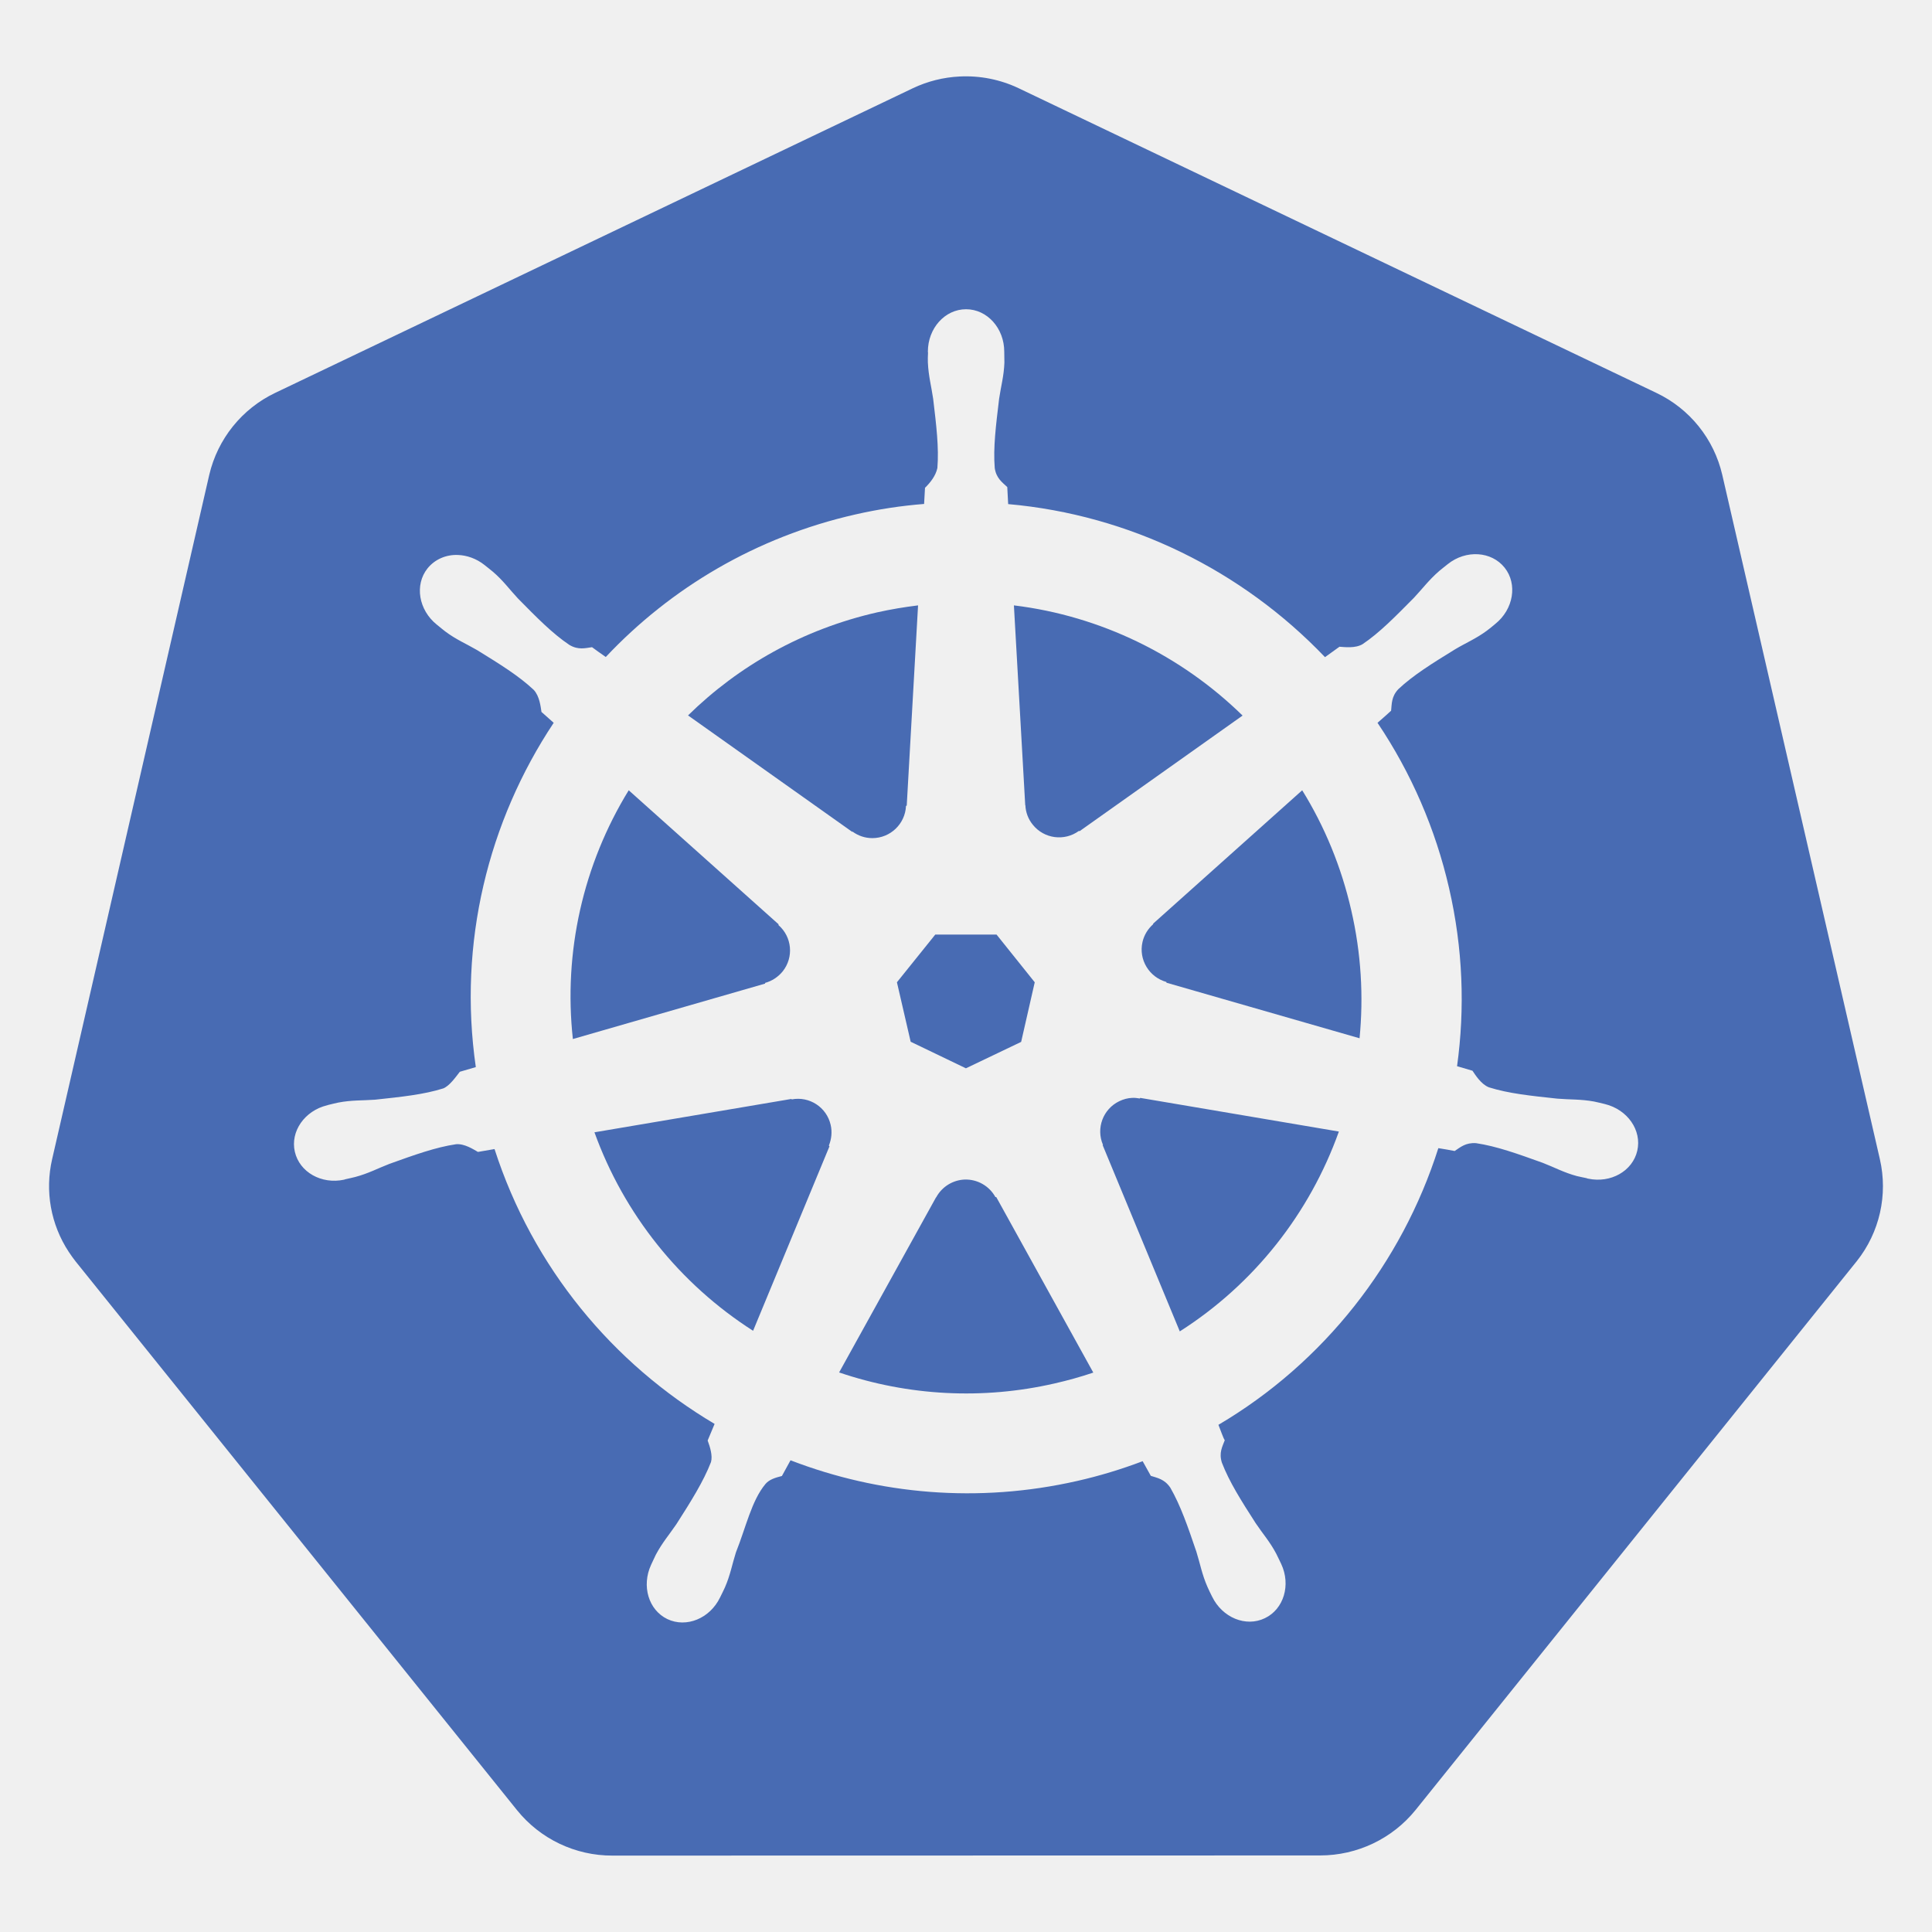
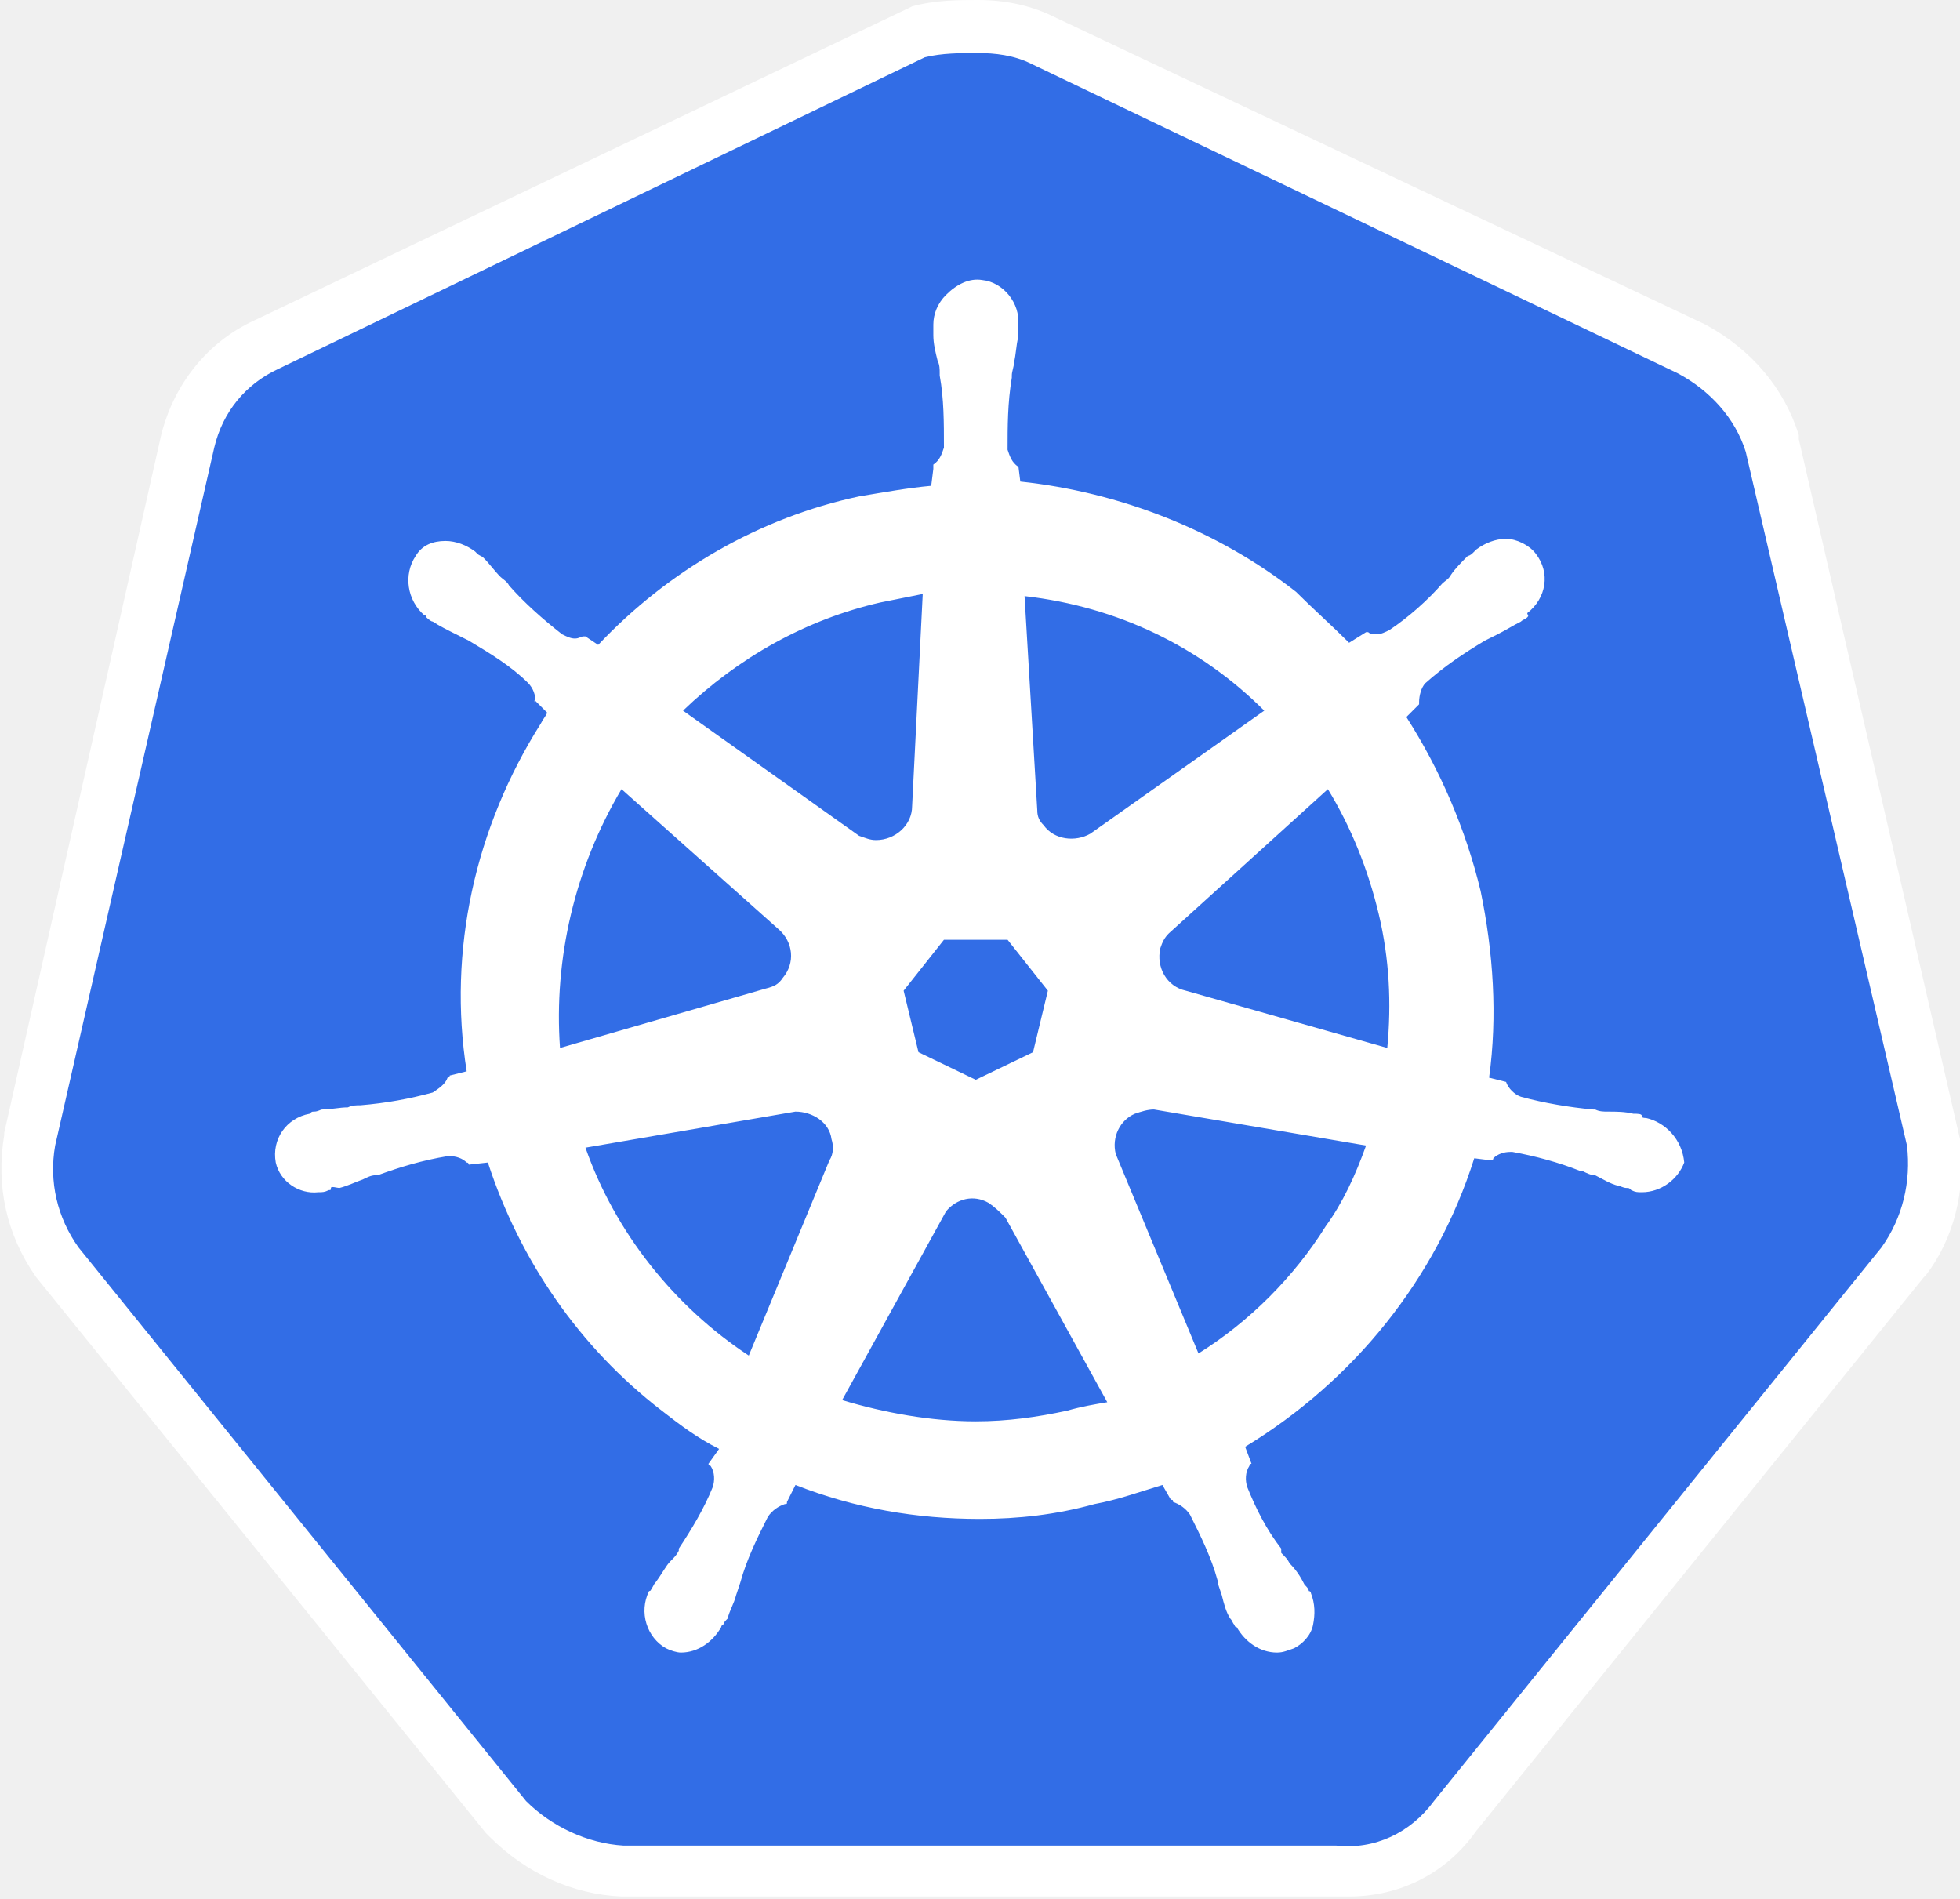
- <svg xmlns="http://www.w3.org/2000/svg" viewBox="0 0 128 128">
-   <g fill="#486bb3">
-     <path d="M56.484 55.098c.37.27.82.43 1.31.43 1.2 0 2.18-.95 2.23-2.13l.05-.03.75-13.26c-.9.11-1.8.26-2.7.46-4.93 1.12-9.2 3.55-12.54 6.83l10.87 7.71.03-.01zM55.034 74.528a2.218 2.218 0 00-2.58-1.69l-.02-.03-13.05 2.21a26.15 26.15 0 0010.51 13.15l5.06-12.22-.04-.05c.17-.42.23-.89.12-1.37zM50.694 65.118c.44-.12.85-.38 1.16-.76.75-.94.62-2.29-.28-3.07l.01-.05-9.93-8.88a26.07 26.07 0 00-3.7 16.48l12.73-3.67.01-.05zM60.334 69.018l3.66 1.76 3.66-1.75.9-3.95-2.53-3.16h-4.06l-2.54 3.16zM67.934 53.348c.02.46.18.91.49 1.29.75.94 2.1 1.11 3.06.41l.04.02 10.8-7.66c-4.08-3.99-9.4-6.6-15.15-7.3l.75 13.24h.01zM75.514 72.778c-.17-.03-.34-.05-.51-.04-.29.01-.58.09-.85.22a2.23 2.23 0 00-1.08 2.89l-.02.02 5.11 12.34c4.93-3.14 8.61-7.83 10.54-13.24l-13.16-2.23-.03.04zM65.954 79.318a2.246 2.246 0 00-2.04-1.17c-.77.03-1.5.46-1.89 1.18h-.01l-6.42 11.6a26.16 26.16 0 0014.27.73c.88-.2 1.74-.44 2.57-.72l-6.43-11.63h-.05z" />
-     <path d="M124.544 76.788l-10.44-45.33a8.012 8.012 0 00-4.37-5.43l-42.24-20.18a8.157 8.157 0 00-3.92-.78 8.15 8.15 0 00-3.1.78l-42.24 20.18a8.055 8.055 0 00-4.37 5.43l-10.41 45.34a7.92 7.92 0 001.1 6.14c.14.22.3.43.46.64l29.24 36.35a8.087 8.087 0 006.32 3.01l46.89-.01c2.46 0 4.78-1.11 6.32-3.01l29.23-36.36a7.981 7.981 0 001.53-6.77zm-16.07-.55c-.31 1.35-1.76 2.17-3.26 1.85-.01 0-.03 0-.04-.01-.02 0-.03-.01-.05-.02-.21-.05-.47-.09-.65-.14-.86-.23-1.49-.58-2.27-.88-1.67-.6-3.06-1.1-4.41-1.3-.69-.05-1.04.27-1.42.52-.18-.04-.75-.14-1.08-.19-2.42 7.61-7.58 14.21-14.57 18.33.12.29.33.91.42 1.02-.16.43-.4.83-.19 1.49.49 1.27 1.28 2.52 2.24 4.01.46.69.94 1.22 1.36 2.02.1.19.23.48.33.68.65 1.39.17 2.99-1.08 3.59-1.26.61-2.82-.03-3.5-1.43-.1-.2-.23-.46-.31-.65-.36-.82-.48-1.52-.73-2.32-.57-1.68-1.05-3.07-1.73-4.25-.39-.57-.86-.64-1.29-.78-.08-.14-.38-.69-.54-.97-1.4.53-2.84.97-4.34 1.31-6.56 1.49-13.13.89-18.99-1.37l-.57 1.04c-.43.11-.84.23-1.09.53-.92 1.1-1.29 2.86-1.96 4.54-.25.79-.37 1.5-.73 2.32-.08.19-.22.45-.31.64v.01l-.01.01c-.67 1.39-2.23 2.03-3.49 1.43-1.25-.6-1.72-2.2-1.08-3.59.1-.2.22-.49.32-.68.42-.79.89-1.33 1.36-2.02.96-1.5 1.8-2.84 2.29-4.11.12-.42-.06-1-.22-1.43l.46-1.1c-6.73-3.99-12.04-10.34-14.58-18.21l-1.1.19c-.3-.17-.89-.56-1.45-.51-1.35.2-2.74.7-4.41 1.3-.78.3-1.4.64-2.27.87-.18.05-.44.1-.65.15-.02 0-.03.01-.05.02-.01 0-.03 0-.04.01-1.5.32-2.95-.5-3.26-1.85-.31-1.35.65-2.72 2.14-3.08.01 0 .03-.01.04-.01.01 0 .01 0 .02-.01.21-.05.48-.12.68-.16.88-.17 1.6-.13 2.43-.19 1.77-.19 3.23-.34 4.53-.75.41-.17.81-.74 1.09-1.1l1.06-.31c-1.19-8.22.82-16.28 5.16-22.81l-.81-.72c-.05-.32-.12-1.04-.51-1.46-.99-.93-2.25-1.71-3.76-2.64-.72-.42-1.38-.69-2.1-1.23-.15-.11-.36-.29-.52-.42-.01-.01-.03-.02-.04-.03-1.21-.97-1.49-2.64-.62-3.73.49-.61 1.24-.92 2.01-.89.6.02 1.23.24 1.76.66.17.14.41.32.56.45.68.58 1.09 1.16 1.66 1.77 1.25 1.27 2.28 2.32 3.41 3.08.59.35 1.05.21 1.5.15.15.11.63.46.91.65 4.3-4.57 9.96-7.95 16.52-9.44 1.53-.35 3.05-.58 4.57-.7l.06-1.07c.34-.33.71-.79.82-1.31.11-1.36-.07-2.82-.28-4.59-.12-.82-.31-1.51-.35-2.4-.01-.18 0-.44.01-.65 0-.02-.01-.05-.01-.07 0-1.55 1.13-2.81 2.53-2.81s2.53 1.26 2.53 2.81c0 .22.01.52.01.72-.03.89-.23 1.58-.35 2.4-.21 1.76-.4 3.23-.29 4.59.1.68.5.95.83 1.26.01.18.04.79.06 1.13 8.04.71 15.5 4.39 20.99 10.14l.96-.69c.33.02 1.04.12 1.53-.17 1.13-.76 2.16-1.82 3.41-3.08.57-.61.99-1.18 1.67-1.77.15-.13.39-.31.56-.45 1.21-.97 2.9-.86 3.77.23s.59 2.76-.62 3.73c-.17.14-.39.33-.56.45-.72.53-1.38.8-2.1 1.23-1.51.93-2.77 1.71-3.76 2.64-.47.5-.43.98-.48 1.43-.14.13-.63.57-.9.8a32.75 32.75 0 014.74 10.95c.92 3.99 1.06 7.97.53 11.8l1.02.3c.18.26.56.89 1.09 1.1 1.3.41 2.76.56 4.53.75.83.07 1.55.03 2.43.19.21.04.52.12.73.17 1.5.37 2.45 1.74 2.14 3.09z" />
-     <path d="M86.274 52.358l-9.88 8.84.01.03c-.34.3-.6.7-.71 1.18-.27 1.17.44 2.33 1.58 2.65l.01.05 12.79 3.68c.27-2.76.11-5.62-.55-8.48-.66-2.89-1.77-5.56-3.25-7.95z" />
+ <svg xmlns="http://www.w3.org/2000/svg" version="1.1" id="Layer_1" x="0px" y="0px" viewBox="0 0 92.4 89.5" style="enable-background:new 0 0 92.4 89.5;" xml:space="preserve">
+   <style type="text/css">
+   .st0{fill:#FFFFFF;}
+ 	.st1{fill:#326DE6;}
+  </style>
+   <g>
+     <g>
+       <path class="st0" d="M92.4,53.7l-7.6-33l0-0.2c-0.7-2.2-2.2-4-4.4-5.2L49.7,0.8c-1-0.5-2.2-0.8-3.6-0.8c-0.9,0-2,0-3.1,0.3    l-0.2,0.1L12,15.1c-2.2,1-3.8,3-4.4,5.4L0.2,53.4l0,0.1c-0.4,2.4,0.1,4.7,1.5,6.7l21.2,26.2l0.2,0.2c1.7,1.7,3.9,2.7,6.2,2.8    l33.6,0c0.2,0,0.4,0,0.7,0c2.4,0,4.6-1.1,6-3.1l21.1-26.1l0.1-0.1C92.1,58.4,92.7,56.1,92.4,53.7z">
+    </path>
+     </g>
+     <path class="st1" d="M82.3,21.3c-0.5-1.6-1.7-2.9-3.2-3.7L48.6,3c-0.8-0.4-1.7-0.5-2.5-0.5s-1.7,0-2.5,0.2L13.1,17.4   c-1.5,0.7-2.6,2-3,3.7L2.6,54c-0.3,1.7,0.1,3.4,1.1,4.8l21.1,26.1c1.2,1.2,2.9,2,4.6,2.1H63c1.8,0.2,3.5-0.6,4.6-2.1l21.1-26.1   c1-1.4,1.4-3.1,1.2-4.8L82.3,21.3z">
+   </path>
+     <path class="st0" d="M77.6,52.7L77.6,52.7c-0.1,0-0.2,0-0.2-0.1s-0.2-0.1-0.4-0.1c-0.4-0.1-0.8-0.1-1.2-0.1c-0.2,0-0.4,0-0.6-0.1   h-0.1c-1.1-0.1-2.3-0.3-3.4-0.6c-0.3-0.1-0.6-0.4-0.7-0.7c0.1,0,0,0,0,0l0,0l-0.8-0.2c0.4-2.9,0.2-5.9-0.4-8.8   c-0.7-2.9-1.9-5.7-3.5-8.2l0.6-0.6l0,0v-0.1c0-0.3,0.1-0.7,0.3-0.9c0.9-0.8,1.8-1.4,2.8-2l0,0c0.2-0.1,0.4-0.2,0.6-0.3   c0.4-0.2,0.7-0.4,1.1-0.6c0.1-0.1,0.2-0.1,0.3-0.2s0-0.1,0-0.2l0,0c0.9-0.7,1.1-1.9,0.4-2.8c-0.3-0.4-0.9-0.7-1.4-0.7   s-1,0.2-1.4,0.5l0,0L69.5,26c-0.1,0.1-0.2,0.2-0.3,0.2c-0.3,0.3-0.6,0.6-0.8,0.9c-0.1,0.2-0.3,0.3-0.4,0.4l0,0   c-0.7,0.8-1.6,1.6-2.5,2.2c-0.2,0.1-0.4,0.2-0.6,0.2c-0.1,0-0.3,0-0.4-0.1h-0.1l-0.8,0.5c-0.8-0.8-1.7-1.6-2.5-2.4   c-3.7-2.9-8.3-4.7-13-5.2L48,21.9l0,0l0,0.1c-0.3-0.2-0.4-0.5-0.5-0.8c0-1.1,0-2.2,0.2-3.4v-0.1c0-0.2,0.1-0.4,0.1-0.6   c0.1-0.4,0.1-0.8,0.2-1.2v-0.6l0,0c0.1-1-0.7-2-1.7-2.1c-0.6-0.1-1.2,0.2-1.7,0.7c-0.4,0.4-0.6,0.9-0.6,1.4l0,0v0.5   c0,0.4,0.1,0.8,0.2,1.2c0.1,0.2,0.1,0.4,0.1,0.6v0.1c0.2,1.1,0.2,2.2,0.2,3.4c-0.1,0.3-0.2,0.6-0.5,0.8v0.2l0,0l-0.1,0.8   c-1.1,0.1-2.2,0.3-3.4,0.5c-4.7,1-9,3.5-12.3,7L27.6,30h-0.1c-0.1,0-0.2,0.1-0.4,0.1c-0.2,0-0.4-0.1-0.6-0.2   c-0.9-0.7-1.8-1.5-2.5-2.3l0,0c-0.1-0.2-0.3-0.3-0.4-0.4c-0.3-0.3-0.5-0.6-0.8-0.9c-0.1-0.1-0.2-0.1-0.3-0.2S22.4,26,22.4,26l0,0   c-0.4-0.3-0.9-0.5-1.4-0.5c-0.6,0-1.1,0.2-1.4,0.7C19,27.1,19.2,28.3,20,29l0,0c0.1,0,0.1,0.1,0.1,0.1s0.2,0.2,0.3,0.2   c0.3,0.2,0.7,0.4,1.1,0.6c0.2,0.1,0.4,0.2,0.6,0.3l0,0c1,0.6,2,1.2,2.8,2c0.2,0.2,0.4,0.6,0.3,0.9V33l0,0l0.6,0.6   c-0.1,0.2-0.2,0.3-0.3,0.5C22.4,39,21.1,44.8,22,50.5l-0.8,0.2l0,0c0,0.1-0.1,0.1-0.1,0.1c-0.1,0.3-0.4,0.5-0.7,0.7   c-1.1,0.3-2.2,0.5-3.4,0.6l0,0c-0.2,0-0.4,0-0.6,0.1c-0.4,0-0.8,0.1-1.2,0.1c-0.1,0-0.2,0.1-0.4,0.1c-0.1,0-0.1,0-0.2,0.1l0,0   c-1.1,0.2-1.8,1.2-1.6,2.3l0,0c0.2,0.9,1.1,1.5,2,1.4c0.2,0,0.3,0,0.5-0.1l0,0c0.1,0,0.1,0,0.1-0.1s0.3,0,0.4,0   c0.4-0.1,0.8-0.3,1.1-0.4c0.2-0.1,0.4-0.2,0.6-0.2h0.1c1.1-0.4,2.1-0.7,3.3-0.9h0.1c0.3,0,0.6,0.1,0.8,0.3c0.1,0,0.1,0.1,0.1,0.1   l0,0l0.9-0.1c1.5,4.6,4.3,8.7,8.2,11.7c0.9,0.7,1.7,1.3,2.7,1.8L33.4,69l0,0c0,0.1,0.1,0.1,0.1,0.1c0.2,0.3,0.2,0.7,0.1,1   c-0.4,1-1,2-1.6,2.9v0.1c-0.1,0.2-0.2,0.3-0.4,0.5s-0.4,0.6-0.7,1c-0.1,0.1-0.1,0.2-0.2,0.3c0,0,0,0.1-0.1,0.1l0,0   c-0.5,1-0.1,2.2,0.8,2.7c0.2,0.1,0.5,0.2,0.7,0.2c0.8,0,1.5-0.5,1.9-1.2l0,0c0,0,0-0.1,0.1-0.1c0-0.1,0.1-0.2,0.2-0.3   c0.1-0.4,0.3-0.7,0.4-1.1l0.2-0.6l0,0c0.3-1.1,0.8-2.1,1.3-3.1c0.2-0.3,0.5-0.5,0.8-0.6c0.1,0,0.1,0,0.1-0.1l0,0l0.4-0.8   c2.8,1.1,5.7,1.6,8.7,1.6c1.8,0,3.6-0.2,5.4-0.7c1.1-0.2,2.2-0.6,3.2-0.9l0.4,0.7l0,0c0.1,0,0.1,0,0.1,0.1c0.3,0.1,0.6,0.3,0.8,0.6   c0.5,1,1,2,1.3,3.1v0.1l0.2,0.6c0.1,0.4,0.2,0.8,0.4,1.1c0.1,0.1,0.1,0.2,0.2,0.3c0,0,0,0.1,0.1,0.1l0,0c0.4,0.7,1.1,1.2,1.9,1.2   c0.3,0,0.5-0.1,0.8-0.2c0.4-0.2,0.8-0.6,0.9-1.1c0.1-0.5,0.1-1-0.1-1.5l0,0c0-0.1-0.1-0.1-0.1-0.1c0-0.1-0.1-0.2-0.2-0.3   c-0.2-0.4-0.4-0.7-0.7-1c-0.1-0.2-0.2-0.3-0.4-0.5V73c-0.7-0.9-1.2-1.9-1.6-2.9c-0.1-0.3-0.1-0.7,0.1-1C58.9,69,59,69,59,69l0,0   l-0.3-0.8c5.1-3.1,9-7.9,10.8-13.6l0.8,0.1l0,0c0.1,0,0.1-0.1,0.1-0.1c0.2-0.2,0.5-0.3,0.8-0.3h0.1c1.1,0.2,2.2,0.5,3.2,0.9h0.1   c0.2,0.1,0.4,0.2,0.6,0.2c0.4,0.2,0.7,0.4,1.1,0.5c0.1,0,0.2,0.1,0.4,0.1c0.1,0,0.1,0,0.2,0.1l0,0c0.2,0.1,0.3,0.1,0.5,0.1   c0.9,0,1.7-0.6,2-1.4C79.3,53.7,78.5,52.9,77.6,52.7z M48.7,49.6L46,50.9l-2.7-1.3l-0.7-2.9l1.9-2.4h3l1.9,2.4L48.7,49.6z M65,43.1   c0.5,2.1,0.6,4.2,0.4,6.3l-9.5-2.7l0,0c-0.9-0.2-1.4-1.1-1.2-2c0.1-0.3,0.2-0.5,0.4-0.7l7.5-6.8C63.7,39,64.5,41,65,43.1z    M59.6,33.5l-8.2,5.8c-0.7,0.4-1.7,0.3-2.2-0.4c-0.2-0.2-0.3-0.4-0.3-0.7l-0.6-10.1C52.7,28.6,56.6,30.5,59.6,33.5L59.6,33.5z    M41.5,28.4l2-0.4L43,38l0,0c0,0.9-0.8,1.6-1.7,1.6c-0.3,0-0.5-0.1-0.8-0.2l-8.3-5.9C34.8,31,38,29.2,41.5,28.4z M29.3,37.2   l7.4,6.6l0,0c0.7,0.6,0.8,1.6,0.2,2.3c-0.2,0.3-0.4,0.4-0.8,0.5l-9.7,2.8C26.1,45.2,27.1,40.9,29.3,37.2z M27.6,54.1l9.9-1.7   c0.8,0,1.6,0.5,1.7,1.3c0.1,0.3,0.1,0.7-0.1,1l0,0l-3.8,9.2C31.8,61.6,29,58.1,27.6,54.1z M50.3,66.5C48.9,66.8,47.5,67,46,67   c-2.1,0-4.3-0.4-6.3-1l4.9-8.9c0.5-0.6,1.3-0.8,2-0.4c0.3,0.2,0.5,0.4,0.8,0.7l0,0l4.8,8.7C51.6,66.2,51,66.3,50.3,66.5z    M62.5,57.8c-1.5,2.4-3.6,4.5-6,6l-3.9-9.4c-0.2-0.8,0.2-1.6,0.9-1.9c0.3-0.1,0.6-0.2,0.9-0.2l10,1.7   C63.9,55.4,63.3,56.7,62.5,57.8z">
+   </path>
  </g>
</svg>
